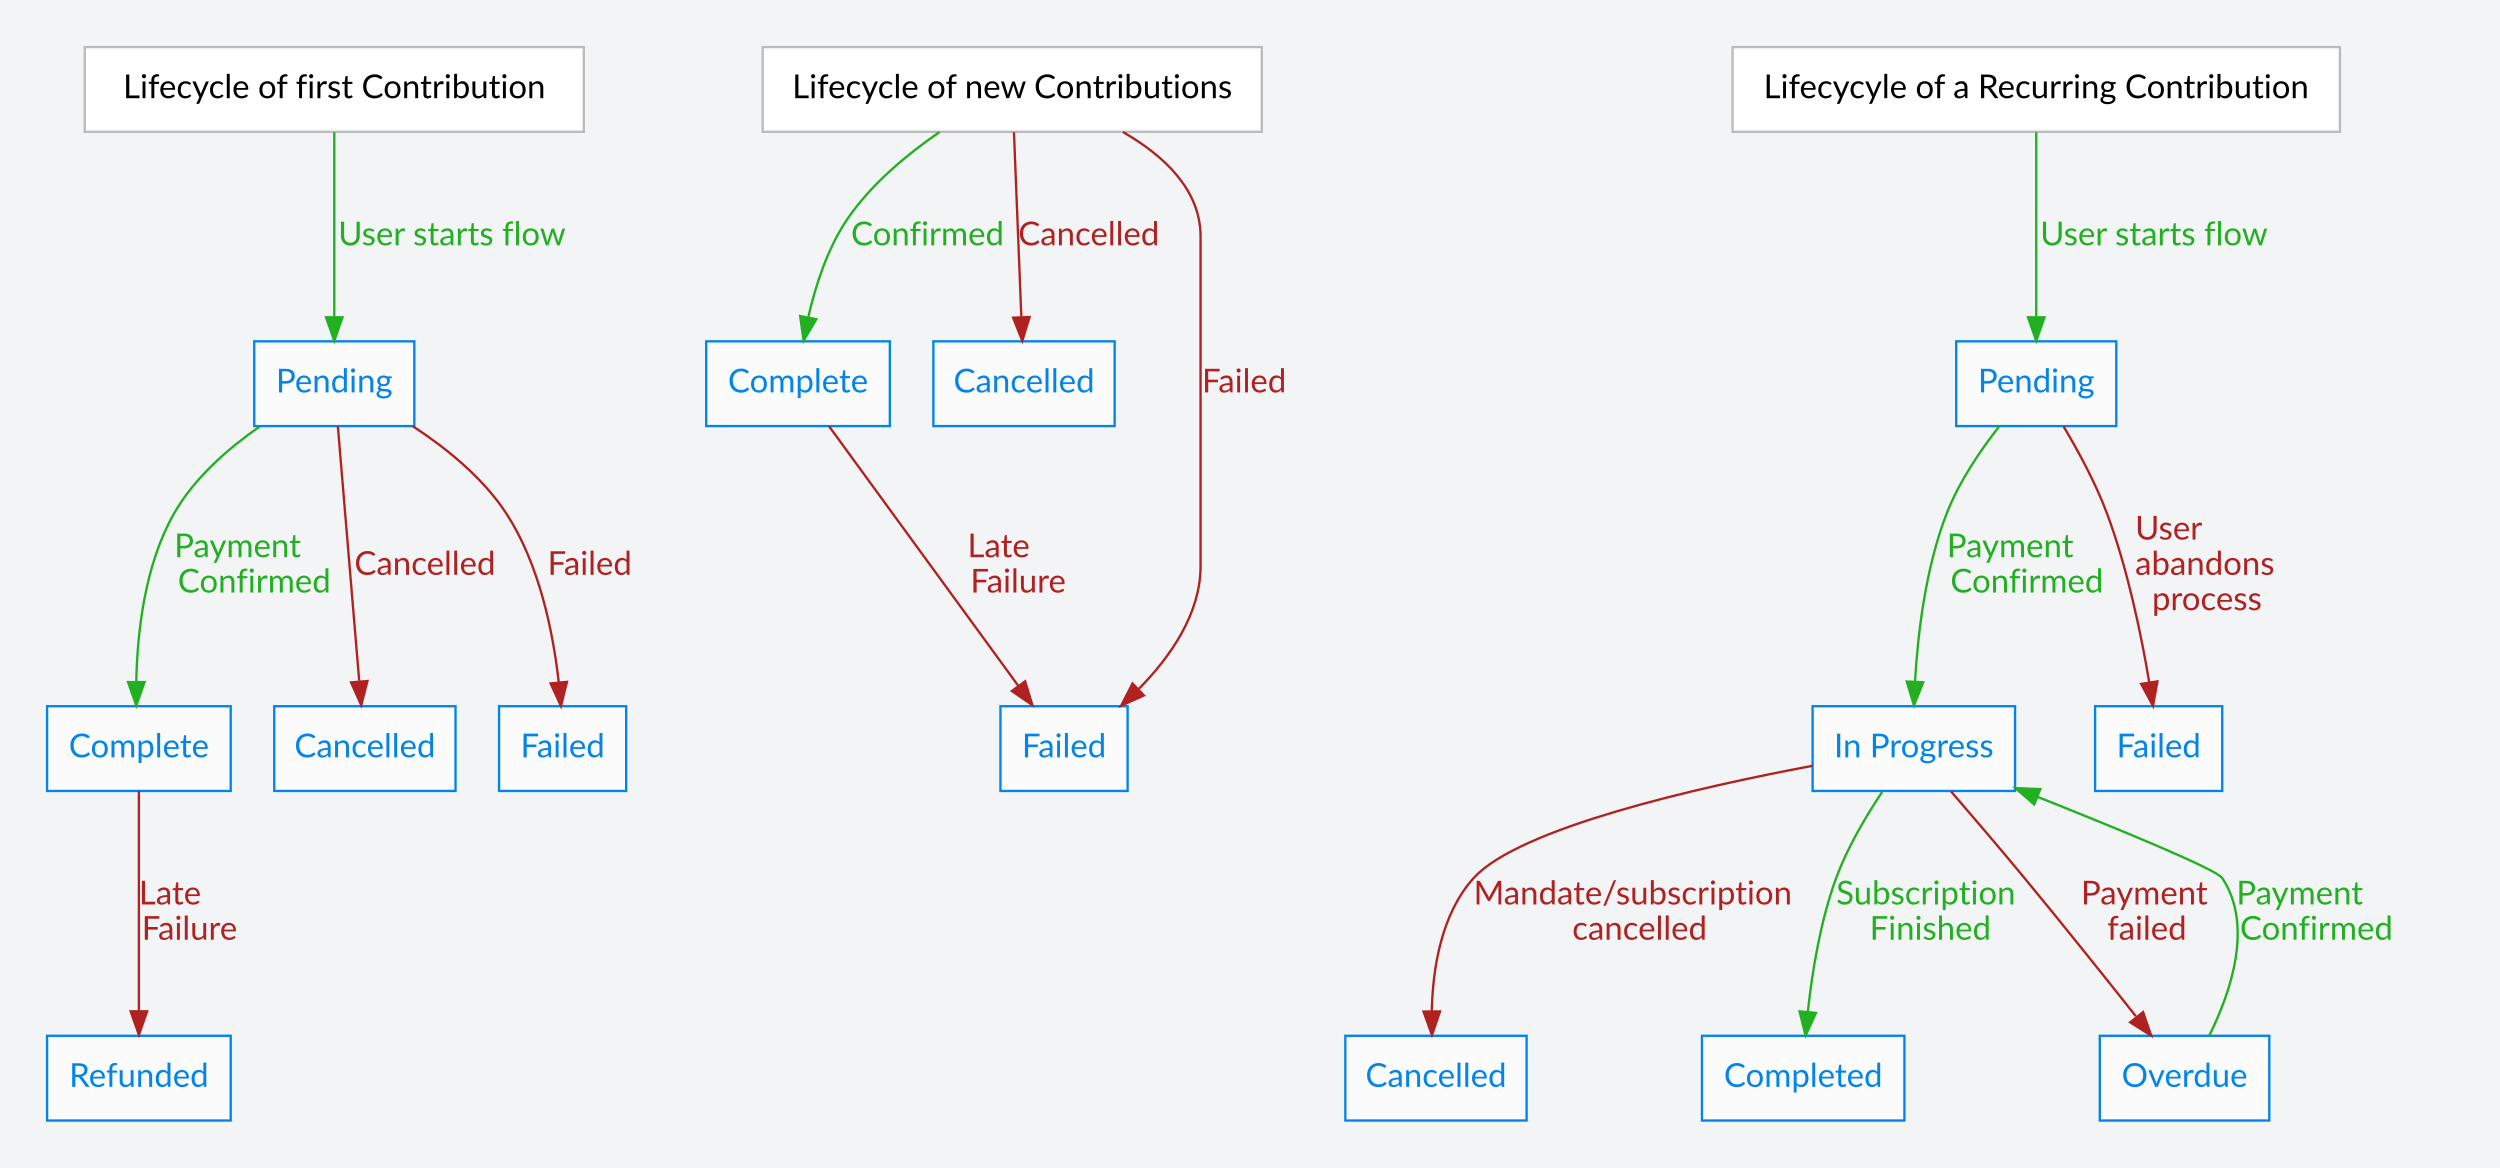
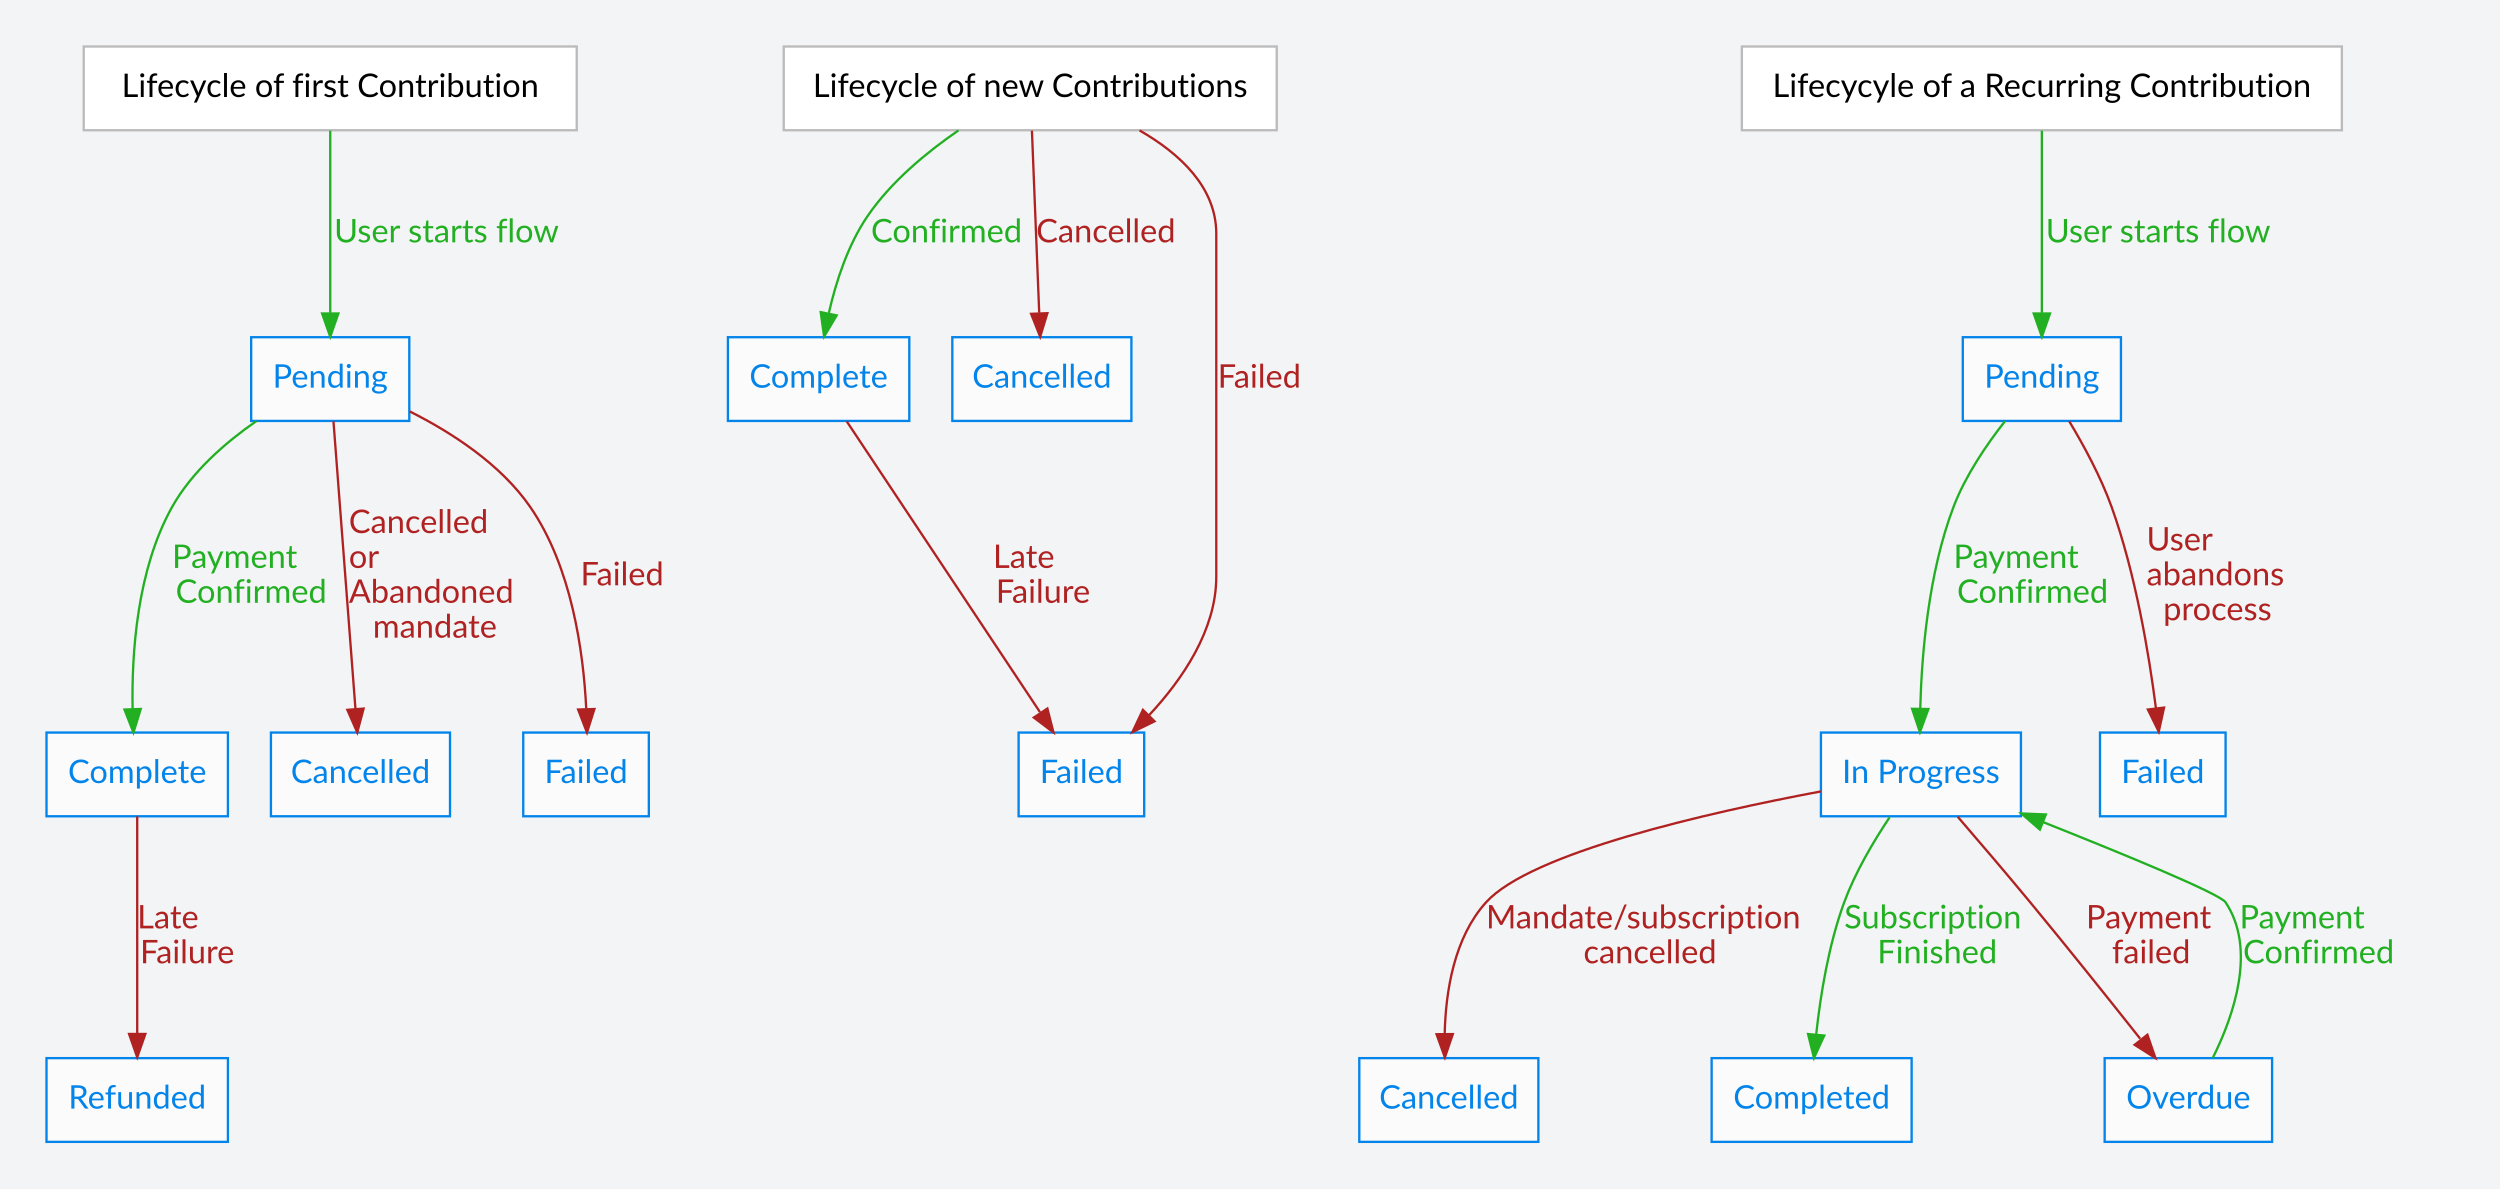
- <svg xmlns="http://www.w3.org/2000/svg" width="1062pt" height="496pt" viewBox="0.00 0.00 1062.00 496.00">
-   <g id="graph0" class="graph" transform="scale(1 1) rotate(0) translate(4 492)">
-     <polygon fill="#f3f4f6" stroke="transparent" points="-4,4 -4,-492 1058,-492 1058,4 -4,4" />
+ <svg xmlns="http://www.w3.org/2000/svg" width="1075pt" height="511pt" viewBox="0.00 0.00 1075.00 511.00">
+   <g id="graph0" class="graph" transform="scale(1 1) rotate(0) translate(4 507)">
+     <polygon fill="#f3f4f6" stroke="transparent" points="-4,4 -4,-507 1071,-507 1071,4 -4,4" />
    <g id="clust1" class="cluster">
-       <polygon fill="#f3f4f6" stroke="#f3f4f6" points="8,-8 8,-480 280,-480 280,-8 8,-8" />
+       <polygon fill="#f3f4f6" stroke="#f3f4f6" points="8,-8 8,-495 293,-495 293,-8 8,-8" />
    </g>
    <g id="clust2" class="cluster">
-       <polygon fill="#f3f4f6" stroke="#f3f4f6" points="288,-148 288,-480 551,-480 551,-148 288,-148" />
+       <polygon fill="#f3f4f6" stroke="#f3f4f6" points="301,-148 301,-495 564,-495 564,-148 301,-148" />
    </g>
    <g id="clust3" class="cluster">
-       <polygon fill="#f3f4f6" stroke="#f3f4f6" points="559,-8 559,-480 1046,-480 1046,-8 559,-8" />
+       <polygon fill="#f3f4f6" stroke="#f3f4f6" points="572,-8 572,-495 1059,-495 1059,-8 572,-8" />
    </g>
    <g id="node1" class="node">
-       <polygon fill="#ffffff" stroke="#bbbbbb" points="244,-472 32,-472 32,-436 244,-436 244,-472" />
-       <text text-anchor="middle" x="138" y="-450.3" font-family="Lato" font-size="14.00" fill="#000000"> Lifecycle of first Contribution </text>
+       <polygon fill="#ffffff" stroke="#bbbbbb" points="244,-487 32,-487 32,-451 244,-451 244,-487" />
+       <text text-anchor="middle" x="138" y="-465.3" font-family="Lato" font-size="14.00" fill="#000000"> Lifecycle of first Contribution </text>
    </g>
    <g id="node2" class="node">
-       <polygon fill="#fbfbfb" stroke="#0284ea" points="172,-347 104,-347 104,-311 172,-311 172,-347" />
-       <text text-anchor="middle" x="138" y="-325.3" font-family="Lato" font-size="14.00" fill="#0284ea">Pending</text>
+       <polygon fill="#fbfbfb" stroke="#0284ea" points="172,-362 104,-362 104,-326 172,-326 172,-362" />
+       <text text-anchor="middle" x="138" y="-340.3" font-family="Lato" font-size="14.00" fill="#0284ea">Pending</text>
    </g>
    <g id="edge1" class="edge">
-       <path fill="none" stroke="#22b022" d="M138,-435.824C138,-415.272 138,-381.547 138,-357.489" />
-       <polygon fill="#22b022" stroke="#22b022" points="141.5,-357.198 138,-347.198 134.5,-357.198 141.5,-357.198" />
-       <text text-anchor="middle" x="188" y="-387.8" font-family="Lato" font-size="14.00" fill="#22b022">User starts flow</text>
+       <path fill="none" stroke="#22b022" d="M138,-450.824C138,-430.272 138,-396.547 138,-372.489" />
+       <polygon fill="#22b022" stroke="#22b022" points="141.5,-372.198 138,-362.198 134.5,-372.198 141.5,-372.198" />
+       <text text-anchor="middle" x="188" y="-402.8" font-family="Lato" font-size="14.00" fill="#22b022">User starts flow</text>
    </g>
    <g id="node3" class="node">
      <polygon fill="#fbfbfb" stroke="#0284ea" points="94,-192 16,-192 16,-156 94,-156 94,-192" />
      <text text-anchor="middle" x="55" y="-170.3" font-family="Lato" font-size="14.00" fill="#0284ea">Complete</text>
    </g>
    <g id="edge2" class="edge">
-       <path fill="none" stroke="#22b022" d="M106.38,-310.873C93.023,-301.573 78.598,-289.023 70,-274 57.525,-252.202 54.309,-223.537 53.899,-202.488" />
-       <polygon fill="#22b022" stroke="#22b022" points="57.399,-202.254 53.906,-192.251 50.399,-202.249 57.399,-202.254" />
-       <text text-anchor="start" x="70" y="-255.3" font-family="Lato" font-size="14.00" fill="#22b022">Payment</text>
-       <text text-anchor="middle" x="104" y="-240.3" font-family="Lato" font-size="14.00" fill="#22b022">Confirmed</text>
+       <path fill="none" stroke="#22b022" d="M106.247,-325.949C92.862,-316.664 78.453,-304.105 70,-289 55.011,-262.216 52.554,-226.552 53.02,-202.082" />
+       <polygon fill="#22b022" stroke="#22b022" points="56.52,-202.14 53.387,-192.019 49.524,-201.884 56.52,-202.14" />
+       <text text-anchor="start" x="70" y="-262.8" font-family="Lato" font-size="14.00" fill="#22b022">Payment</text>
+       <text text-anchor="middle" x="104" y="-247.8" font-family="Lato" font-size="14.00" fill="#22b022">Confirmed</text>
    </g>
    <g id="node4" class="node">
      <polygon fill="#fbfbfb" stroke="#0284ea" points="189.5,-192 112.5,-192 112.5,-156 189.5,-156 189.5,-192" />
      <text text-anchor="middle" x="151" y="-170.3" font-family="Lato" font-size="14.00" fill="#0284ea">Cancelled</text>
    </g>
    <g id="edge4" class="edge">
-       <path fill="none" stroke="#b02222" d="M139.517,-310.916C141.745,-284.342 145.928,-234.476 148.583,-202.819" />
-       <polygon fill="#b02222" stroke="#b02222" points="152.105,-202.707 149.453,-192.449 145.129,-202.122 152.105,-202.707" />
-       <text text-anchor="middle" x="176.5" y="-247.8" font-family="Lato" font-size="14.00" fill="#b02222">Cancelled</text>
+       <path fill="none" stroke="#b02222" d="M139.391,-325.807C141.659,-296.154 146.167,-237.198 148.85,-202.122" />
+       <polygon fill="#b02222" stroke="#b02222" points="152.346,-202.3 149.619,-192.062 145.366,-201.766 152.346,-202.3" />
+       <text text-anchor="start" x="146" y="-277.8" font-family="Lato" font-size="14.00" fill="#b02222">Cancelled</text>
+       <text text-anchor="start" x="146" y="-262.8" font-family="Lato" font-size="14.00" fill="#b02222">or</text>
+       <text text-anchor="start" x="146" y="-247.8" font-family="Lato" font-size="14.00" fill="#b02222">Abandoned</text>
+       <text text-anchor="middle" x="183" y="-232.8" font-family="Lato" font-size="14.00" fill="#b02222">mandate</text>
    </g>
    <g id="node5" class="node">
-       <polygon fill="#fbfbfb" stroke="#0284ea" points="262,-192 208,-192 208,-156 262,-156 262,-192" />
-       <text text-anchor="middle" x="235" y="-170.3" font-family="Lato" font-size="14.00" fill="#0284ea">Failed</text>
+       <polygon fill="#fbfbfb" stroke="#0284ea" points="275,-192 221,-192 221,-156 275,-156 275,-192" />
+       <text text-anchor="middle" x="248" y="-170.3" font-family="Lato" font-size="14.00" fill="#0284ea">Failed</text>
    </g>
    <g id="edge5" class="edge">
-       <path fill="none" stroke="#b02222" d="M171.309,-310.97C185.521,-301.689 201.082,-289.128 211,-274 225.153,-252.413 230.975,-223.315 233.362,-202.074" />
-       <polygon fill="#b02222" stroke="#b02222" points="236.852,-202.338 234.301,-192.055 229.882,-201.685 236.852,-202.338" />
-       <text text-anchor="middle" x="246.5" y="-247.8" font-family="Lato" font-size="14.00" fill="#b02222">Failed</text>
+       <path fill="none" stroke="#b02222" d="M172.2,-330.077C190.29,-320.993 211.322,-307.383 224,-289 241.753,-263.26 246.85,-227.105 248.083,-202.241" />
+       <polygon fill="#b02222" stroke="#b02222" points="251.588,-202.12 248.404,-192.015 244.591,-201.9 251.588,-202.12" />
+       <text text-anchor="middle" x="263.5" y="-255.3" font-family="Lato" font-size="14.00" fill="#b02222">Failed</text>
    </g>
    <g id="node6" class="node">
      <polygon fill="#fbfbfb" stroke="#0284ea" points="94,-52 16,-52 16,-16 94,-16 94,-52" />
      <text text-anchor="middle" x="55" y="-30.3" font-family="Lato" font-size="14.00" fill="#0284ea">Refunded</text>
    </g>
    <g id="edge3" class="edge">
      <path fill="none" stroke="#b02222" d="M55,-155.984C55,-132.383 55,-90.72 55,-62.737" />
      <polygon fill="#b02222" stroke="#b02222" points="58.5,-62.391 55,-52.391 51.5,-62.391 58.5,-62.391" />
      <text text-anchor="start" x="55" y="-107.8" font-family="Lato" font-size="14.00" fill="#b02222">Late</text>
      <text text-anchor="middle" x="76.5" y="-92.8" font-family="Lato" font-size="14.00" fill="#b02222">Failure</text>
    </g>
    <g id="node7" class="node">
-       <polygon fill="#ffffff" stroke="#bbbbbb" points="532,-472 320,-472 320,-436 532,-436 532,-472" />
-       <text text-anchor="middle" x="426" y="-450.3" font-family="Lato" font-size="14.00" fill="#000000">Lifecycle of new Contributions</text>
+       <polygon fill="#ffffff" stroke="#bbbbbb" points="545,-487 333,-487 333,-451 545,-451 545,-487" />
+       <text text-anchor="middle" x="439" y="-465.3" font-family="Lato" font-size="14.00" fill="#000000">Lifecycle of new Contributions</text>
    </g>
    <g id="node8" class="node">
-       <polygon fill="#fbfbfb" stroke="#0284ea" points="374,-347 296,-347 296,-311 374,-311 374,-347" />
-       <text text-anchor="middle" x="335" y="-325.3" font-family="Lato" font-size="14.00" fill="#0284ea">Complete</text>
+       <polygon fill="#fbfbfb" stroke="#0284ea" points="387,-362 309,-362 309,-326 387,-326 387,-362" />
+       <text text-anchor="middle" x="348" y="-340.3" font-family="Lato" font-size="14.00" fill="#0284ea">Complete</text>
    </g>
    <g id="edge6" class="edge">
-       <path fill="none" stroke="#22b022" d="M395.15,-435.937C381.414,-426.497 366.096,-413.815 356,-399 347.6,-386.673 342.486,-370.904 339.412,-357.455" />
-       <polygon fill="#22b022" stroke="#22b022" points="342.767,-356.387 337.36,-347.276 335.905,-357.771 342.767,-356.387" />
-       <text text-anchor="middle" x="390" y="-387.8" font-family="Lato" font-size="14.00" fill="#22b022">Confirmed</text>
+       <path fill="none" stroke="#22b022" d="M408.15,-450.937C394.414,-441.497 379.096,-428.815 369,-414 360.6,-401.673 355.486,-385.904 352.412,-372.455" />
+       <polygon fill="#22b022" stroke="#22b022" points="355.767,-371.387 350.36,-362.276 348.905,-372.771 355.767,-371.387" />
+       <text text-anchor="middle" x="403" y="-402.8" font-family="Lato" font-size="14.00" fill="#22b022">Confirmed</text>
    </g>
    <g id="node9" class="node">
-       <polygon fill="#fbfbfb" stroke="#0284ea" points="469.5,-347 392.5,-347 392.5,-311 469.5,-311 469.5,-347" />
-       <text text-anchor="middle" x="431" y="-325.3" font-family="Lato" font-size="14.00" fill="#0284ea">Cancelled</text>
+       <polygon fill="#fbfbfb" stroke="#0284ea" points="482.5,-362 405.5,-362 405.5,-326 482.5,-326 482.5,-362" />
+       <text text-anchor="middle" x="444" y="-340.3" font-family="Lato" font-size="14.00" fill="#0284ea">Cancelled</text>
    </g>
    <g id="edge8" class="edge">
-       <path fill="none" stroke="#b02222" d="M426.727,-435.824C427.549,-415.272 428.898,-381.547 429.86,-357.489" />
-       <polygon fill="#b02222" stroke="#b02222" points="433.37,-357.33 430.272,-347.198 426.375,-357.05 433.37,-357.33" />
-       <text text-anchor="middle" x="458.5" y="-387.8" font-family="Lato" font-size="14.00" fill="#b02222">Cancelled</text>
+       <path fill="none" stroke="#b02222" d="M439.727,-450.824C440.549,-430.272 441.898,-396.547 442.86,-372.489" />
+       <polygon fill="#b02222" stroke="#b02222" points="446.37,-372.33 443.272,-362.198 439.375,-372.05 446.37,-372.33" />
+       <text text-anchor="middle" x="471.5" y="-402.8" font-family="Lato" font-size="14.00" fill="#b02222">Cancelled</text>
    </g>
    <g id="node10" class="node">
-       <polygon fill="#fbfbfb" stroke="#0284ea" points="475,-192 421,-192 421,-156 475,-156 475,-192" />
-       <text text-anchor="middle" x="448" y="-170.3" font-family="Lato" font-size="14.00" fill="#0284ea">Failed</text>
+       <polygon fill="#fbfbfb" stroke="#0284ea" points="488,-192 434,-192 434,-156 488,-156 488,-192" />
+       <text text-anchor="middle" x="461" y="-170.3" font-family="Lato" font-size="14.00" fill="#0284ea">Failed</text>
    </g>
    <g id="edge7" class="edge">
-       <path fill="none" stroke="#b02222" d="M472.999,-435.925C490.413,-425.928 506,-411.416 506,-391.5 506,-391.5 506,-391.5 506,-251.5 506,-231.365 493.296,-213.101 479.779,-199.368" />
-       <polygon fill="#b02222" stroke="#b02222" points="481.92,-196.575 472.261,-192.221 477.097,-201.648 481.92,-196.575" />
-       <text text-anchor="middle" x="524.5" y="-325.3" font-family="Lato" font-size="14.00" fill="#b02222">Failed</text>
+       <path fill="none" stroke="#b02222" d="M485.999,-450.925C503.413,-440.928 519,-426.416 519,-406.5 519,-406.5 519,-406.5 519,-259 519,-236.124 504.489,-214.867 489.984,-199.333" />
+       <polygon fill="#b02222" stroke="#b02222" points="492.443,-196.842 482.927,-192.184 487.462,-201.76 492.443,-196.842" />
+       <text text-anchor="middle" x="537.5" y="-340.3" font-family="Lato" font-size="14.00" fill="#b02222">Failed</text>
    </g>
    <g id="edge9" class="edge">
-       <path fill="none" stroke="#b02222" d="M348.184,-310.916C367.98,-283.762 405.507,-232.287 428.482,-200.772" />
-       <polygon fill="#b02222" stroke="#b02222" points="431.487,-202.592 434.55,-192.449 425.831,-198.468 431.487,-202.592" />
-       <text text-anchor="start" x="407" y="-255.3" font-family="Lato" font-size="14.00" fill="#b02222">Late</text>
-       <text text-anchor="middle" x="428.5" y="-240.3" font-family="Lato" font-size="14.00" fill="#b02222">Failure</text>
+       <path fill="none" stroke="#b02222" d="M360.093,-325.807C380.058,-295.771 420.008,-235.669 443.203,-200.774" />
+       <polygon fill="#b02222" stroke="#b02222" points="446.373,-202.328 448.994,-192.062 440.543,-198.453 446.373,-202.328" />
+       <text text-anchor="start" x="423" y="-262.8" font-family="Lato" font-size="14.00" fill="#b02222">Late</text>
+       <text text-anchor="middle" x="444.5" y="-247.8" font-family="Lato" font-size="14.00" fill="#b02222">Failure</text>
    </g>
    <g id="node11" class="node">
-       <polygon fill="#ffffff" stroke="#bbbbbb" points="990,-472 732,-472 732,-436 990,-436 990,-472" />
-       <text text-anchor="middle" x="861" y="-450.3" font-family="Lato" font-size="14.00" fill="#000000">Lifecycyle of a Recurring Contribution</text>
+       <polygon fill="#ffffff" stroke="#bbbbbb" points="1003,-487 745,-487 745,-451 1003,-451 1003,-487" />
+       <text text-anchor="middle" x="874" y="-465.3" font-family="Lato" font-size="14.00" fill="#000000">Lifecycyle of a Recurring Contribution</text>
    </g>
    <g id="node12" class="node">
-       <polygon fill="#fbfbfb" stroke="#0284ea" points="895,-347 827,-347 827,-311 895,-311 895,-347" />
-       <text text-anchor="middle" x="861" y="-325.3" font-family="Lato" font-size="14.00" fill="#0284ea">Pending</text>
+       <polygon fill="#fbfbfb" stroke="#0284ea" points="908,-362 840,-362 840,-326 908,-326 908,-362" />
+       <text text-anchor="middle" x="874" y="-340.3" font-family="Lato" font-size="14.00" fill="#0284ea">Pending</text>
    </g>
    <g id="edge10" class="edge">
-       <path fill="none" stroke="#22b022" d="M861,-435.824C861,-415.272 861,-381.547 861,-357.489" />
-       <polygon fill="#22b022" stroke="#22b022" points="864.5,-357.198 861,-347.198 857.5,-357.198 864.5,-357.198" />
-       <text text-anchor="middle" x="911" y="-387.8" font-family="Lato" font-size="14.00" fill="#22b022">User starts flow</text>
+       <path fill="none" stroke="#22b022" d="M874,-450.824C874,-430.272 874,-396.547 874,-372.489" />
+       <polygon fill="#22b022" stroke="#22b022" points="877.5,-372.198 874,-362.198 870.5,-372.198 877.5,-372.198" />
+       <text text-anchor="middle" x="924" y="-402.8" font-family="Lato" font-size="14.00" fill="#22b022">User starts flow</text>
    </g>
    <g id="node13" class="node">
-       <polygon fill="#fbfbfb" stroke="#0284ea" points="852,-192 766,-192 766,-156 852,-156 852,-192" />
-       <text text-anchor="middle" x="809" y="-170.3" font-family="Lato" font-size="14.00" fill="#0284ea">In Progress</text>
+       <polygon fill="#fbfbfb" stroke="#0284ea" points="865,-192 779,-192 779,-156 865,-156 865,-192" />
+       <text text-anchor="middle" x="822" y="-170.3" font-family="Lato" font-size="14.00" fill="#0284ea">In Progress</text>
    </g>
    <g id="edge11" class="edge">
-       <path fill="none" stroke="#22b022" d="M845.28,-310.906C837.308,-300.731 828.229,-287.408 823,-274 814.038,-251.019 810.698,-223.089 809.508,-202.594" />
-       <polygon fill="#22b022" stroke="#22b022" points="812.992,-202.171 809.054,-192.336 805.999,-202.481 812.992,-202.171" />
-       <text text-anchor="start" x="823" y="-255.3" font-family="Lato" font-size="14.00" fill="#22b022">Payment</text>
-       <text text-anchor="middle" x="857" y="-240.3" font-family="Lato" font-size="14.00" fill="#22b022">Confirmed</text>
+       <path fill="none" stroke="#22b022" d="M858.184,-325.943C850.183,-315.779 841.108,-302.454 836,-289 825.289,-260.791 822.324,-226.15 821.705,-202.304" />
+       <polygon fill="#22b022" stroke="#22b022" points="825.203,-202.12 821.566,-192.169 818.203,-202.216 825.203,-202.12" />
+       <text text-anchor="start" x="836" y="-262.8" font-family="Lato" font-size="14.00" fill="#22b022">Payment</text>
+       <text text-anchor="middle" x="870" y="-247.8" font-family="Lato" font-size="14.00" fill="#22b022">Confirmed</text>
    </g>
    <g id="node15" class="node">
-       <polygon fill="#fbfbfb" stroke="#0284ea" points="940,-192 886,-192 886,-156 940,-156 940,-192" />
-       <text text-anchor="middle" x="913" y="-170.3" font-family="Lato" font-size="14.00" fill="#0284ea">Failed</text>
+       <polygon fill="#fbfbfb" stroke="#0284ea" points="953,-192 899,-192 899,-156 953,-156 953,-192" />
+       <text text-anchor="middle" x="926" y="-170.3" font-family="Lato" font-size="14.00" fill="#0284ea">Failed</text>
    </g>
    <g id="edge16" class="edge">
-       <path fill="none" stroke="#b02222" d="M872.637,-310.786C878.856,-300.36 886.198,-286.836 891,-274 899.804,-250.464 905.593,-222.43 909.012,-202.041" />
-       <polygon fill="#b02222" stroke="#b02222" points="912.473,-202.566 910.588,-192.141 905.56,-201.466 912.473,-202.566" />
-       <text text-anchor="start" x="903" y="-262.8" font-family="Lato" font-size="14.00" fill="#b02222">User</text>
-       <text text-anchor="start" x="903" y="-247.8" font-family="Lato" font-size="14.00" fill="#b02222">abandons</text>
-       <text text-anchor="middle" x="933.5" y="-232.8" font-family="Lato" font-size="14.00" fill="#b02222">process</text>
+       <path fill="none" stroke="#b02222" d="M885.774,-325.836C892.036,-315.426 899.376,-301.901 904,-289 914.231,-260.459 920.008,-226.137 923.048,-202.459" />
+       <polygon fill="#b02222" stroke="#b02222" points="926.54,-202.735 924.259,-192.389 919.591,-201.899 926.54,-202.735" />
+       <text text-anchor="start" x="919" y="-270.3" font-family="Lato" font-size="14.00" fill="#b02222">User</text>
+       <text text-anchor="start" x="919" y="-255.3" font-family="Lato" font-size="14.00" fill="#b02222">abandons</text>
+       <text text-anchor="middle" x="949.5" y="-240.3" font-family="Lato" font-size="14.00" fill="#b02222">process</text>
    </g>
    <g id="node14" class="node">
-       <polygon fill="#fbfbfb" stroke="#0284ea" points="644.5,-52 567.5,-52 567.5,-16 644.5,-16 644.5,-52" />
-       <text text-anchor="middle" x="606" y="-30.3" font-family="Lato" font-size="14.00" fill="#0284ea">Cancelled</text>
+       <polygon fill="#fbfbfb" stroke="#0284ea" points="657.5,-52 580.5,-52 580.5,-16 657.5,-16 657.5,-52" />
+       <text text-anchor="middle" x="619" y="-30.3" font-family="Lato" font-size="14.00" fill="#0284ea">Cancelled</text>
    </g>
    <g id="edge14" class="edge">
-       <path fill="none" stroke="#b02222" d="M765.969,-166.69C716.981,-157.484 641.241,-140.268 622,-119 608.273,-103.827 604.626,-80.726 604.217,-62.434" />
-       <polygon fill="#b02222" stroke="#b02222" points="607.718,-62.345 604.299,-52.317 600.718,-62.288 607.718,-62.345" />
-       <text text-anchor="start" x="622" y="-107.8" font-family="Lato" font-size="14.00" fill="#b02222">Mandate/subscription</text>
-       <text text-anchor="middle" x="692.5" y="-92.8" font-family="Lato" font-size="14.00" fill="#b02222">cancelled</text>
+       <path fill="none" stroke="#b02222" d="M778.969,-166.69C729.981,-157.484 654.241,-140.268 635,-119 621.273,-103.827 617.626,-80.726 617.217,-62.434" />
+       <polygon fill="#b02222" stroke="#b02222" points="620.718,-62.345 617.299,-52.317 613.718,-62.288 620.718,-62.345" />
+       <text text-anchor="start" x="635" y="-107.8" font-family="Lato" font-size="14.00" fill="#b02222">Mandate/subscription</text>
+       <text text-anchor="middle" x="705.5" y="-92.8" font-family="Lato" font-size="14.00" fill="#b02222">cancelled</text>
    </g>
    <g id="node16" class="node">
-       <polygon fill="#fbfbfb" stroke="#0284ea" points="960,-52 888,-52 888,-16 960,-16 960,-52" />
-       <text text-anchor="middle" x="924" y="-30.3" font-family="Lato" font-size="14.00" fill="#0284ea">Overdue</text>
+       <polygon fill="#fbfbfb" stroke="#0284ea" points="973,-52 901,-52 901,-16 973,-16 973,-52" />
+       <text text-anchor="middle" x="937" y="-30.3" font-family="Lato" font-size="14.00" fill="#0284ea">Overdue</text>
    </g>
    <g id="edge12" class="edge">
-       <path fill="none" stroke="#b02222" d="M824.816,-155.792C834.005,-145.14 845.755,-131.39 856,-119 872.101,-99.529 889.931,-77.212 903.293,-60.333" />
-       <polygon fill="#b02222" stroke="#b02222" points="906.387,-62.062 909.84,-52.045 900.894,-57.722 906.387,-62.062" />
-       <text text-anchor="start" x="880" y="-107.8" font-family="Lato" font-size="14.00" fill="#b02222">Payment</text>
-       <text text-anchor="middle" x="908" y="-92.8" font-family="Lato" font-size="14.00" fill="#b02222">failed</text>
+       <path fill="none" stroke="#b02222" d="M837.816,-155.792C847.005,-145.14 858.755,-131.39 869,-119 885.101,-99.529 902.931,-77.212 916.293,-60.333" />
+       <polygon fill="#b02222" stroke="#b02222" points="919.387,-62.062 922.84,-52.045 913.894,-57.722 919.387,-62.062" />
+       <text text-anchor="start" x="893" y="-107.8" font-family="Lato" font-size="14.00" fill="#b02222">Payment</text>
+       <text text-anchor="middle" x="921" y="-92.8" font-family="Lato" font-size="14.00" fill="#b02222">failed</text>
    </g>
    <g id="node17" class="node">
-       <polygon fill="#fbfbfb" stroke="#0284ea" points="805,-52 719,-52 719,-16 805,-16 805,-52" />
-       <text text-anchor="middle" x="762" y="-30.3" font-family="Lato" font-size="14.00" fill="#0284ea">Completed</text>
+       <polygon fill="#fbfbfb" stroke="#0284ea" points="818,-52 732,-52 732,-16 818,-16 818,-52" />
+       <text text-anchor="middle" x="775" y="-30.3" font-family="Lato" font-size="14.00" fill="#0284ea">Completed</text>
    </g>
    <g id="edge15" class="edge">
-       <path fill="none" stroke="#22b022" d="M795.522,-155.55C788.65,-145.271 780.759,-131.962 776,-119 769.32,-100.803 765.815,-79.244 763.983,-62.392" />
-       <polygon fill="#22b022" stroke="#22b022" points="767.434,-61.704 763.004,-52.08 760.465,-62.366 767.434,-61.704" />
-       <text text-anchor="start" x="776" y="-107.8" font-family="Lato" font-size="14.00" fill="#22b022">Subscription</text>
-       <text text-anchor="middle" x="816" y="-92.8" font-family="Lato" font-size="14.00" fill="#22b022"> Finished</text>
+       <path fill="none" stroke="#22b022" d="M808.522,-155.55C801.65,-145.271 793.759,-131.962 789,-119 782.32,-100.803 778.815,-79.244 776.983,-62.392" />
+       <polygon fill="#22b022" stroke="#22b022" points="780.434,-61.704 776.004,-52.08 773.465,-62.366 780.434,-61.704" />
+       <text text-anchor="start" x="789" y="-107.8" font-family="Lato" font-size="14.00" fill="#22b022">Subscription</text>
+       <text text-anchor="middle" x="829" y="-92.8" font-family="Lato" font-size="14.00" fill="#22b022"> Finished</text>
    </g>
    <g id="edge13" class="edge">
-       <path fill="none" stroke="#22b022" d="M934.504,-52.111C943.604,-70.438 953.383,-98.866 940,-119 937.556,-122.677 896.854,-139.451 861.462,-153.518" />
-       <polygon fill="#22b022" stroke="#22b022" points="860.14,-150.277 852.132,-157.213 862.718,-156.785 860.14,-150.277" />
-       <text text-anchor="start" x="946" y="-107.8" font-family="Lato" font-size="14.00" fill="#22b022">Payment</text>
-       <text text-anchor="middle" x="980" y="-92.8" font-family="Lato" font-size="14.00" fill="#22b022">Confirmed</text>
+       <path fill="none" stroke="#22b022" d="M947.504,-52.111C956.604,-70.438 966.383,-98.866 953,-119 950.556,-122.677 909.854,-139.451 874.462,-153.518" />
+       <polygon fill="#22b022" stroke="#22b022" points="873.14,-150.277 865.132,-157.213 875.718,-156.785 873.14,-150.277" />
+       <text text-anchor="start" x="959" y="-107.8" font-family="Lato" font-size="14.00" fill="#22b022">Payment</text>
+       <text text-anchor="middle" x="993" y="-92.8" font-family="Lato" font-size="14.00" fill="#22b022">Confirmed</text>
    </g>
  </g>
</svg>
